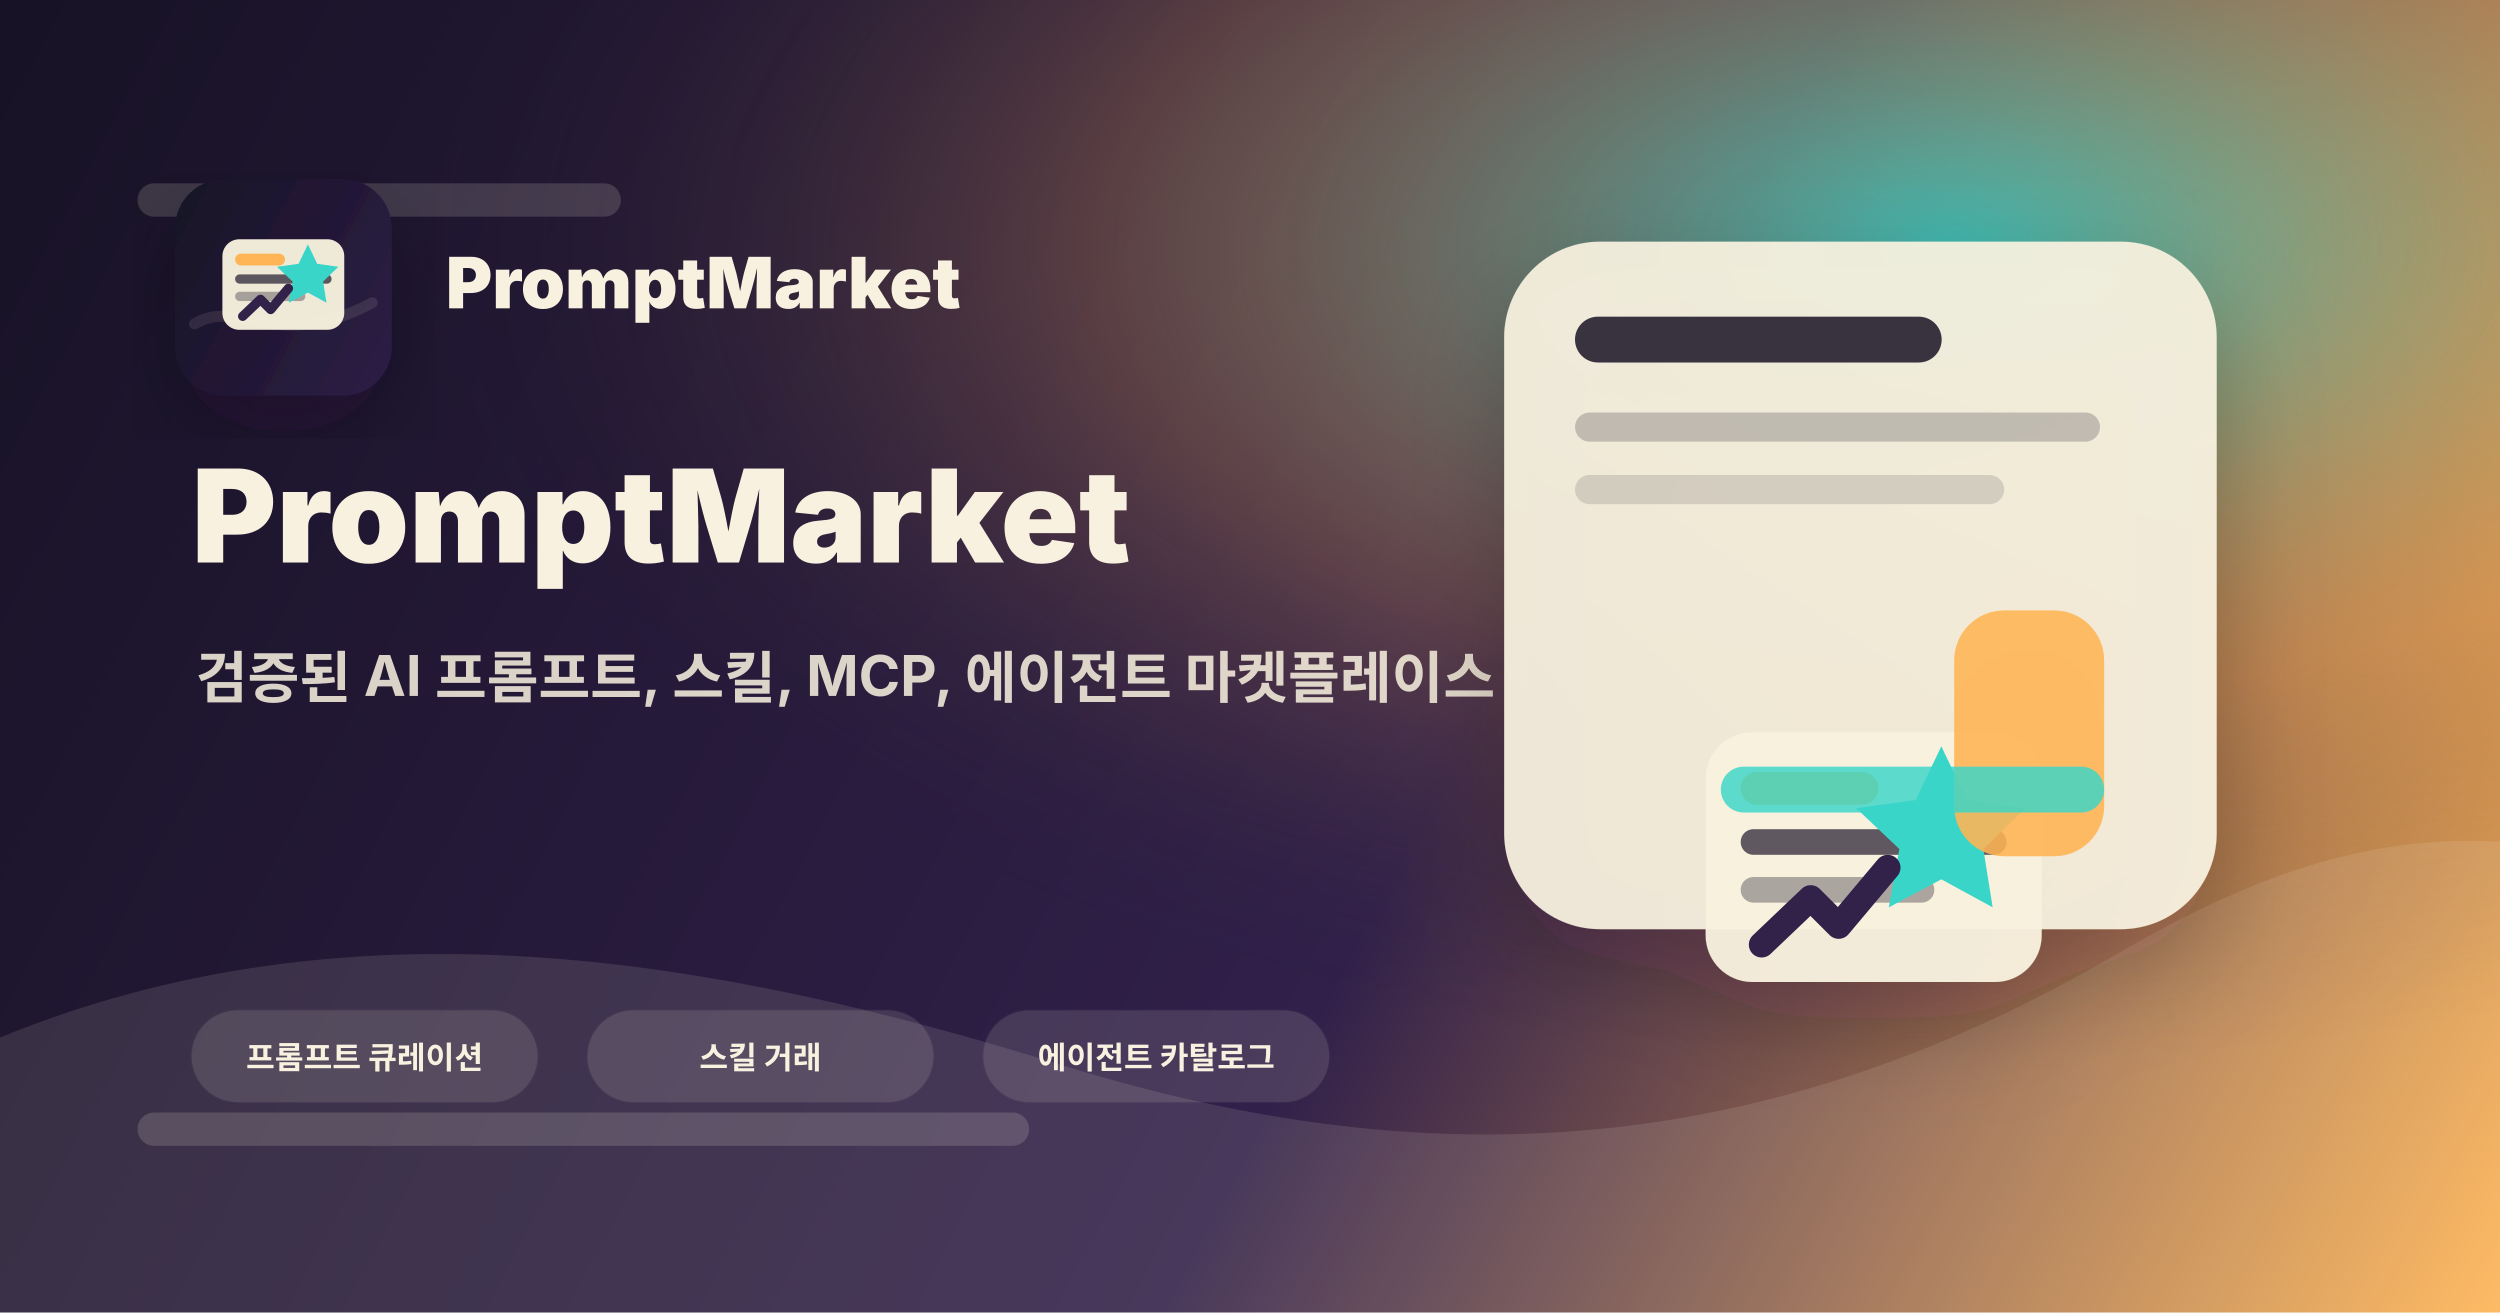
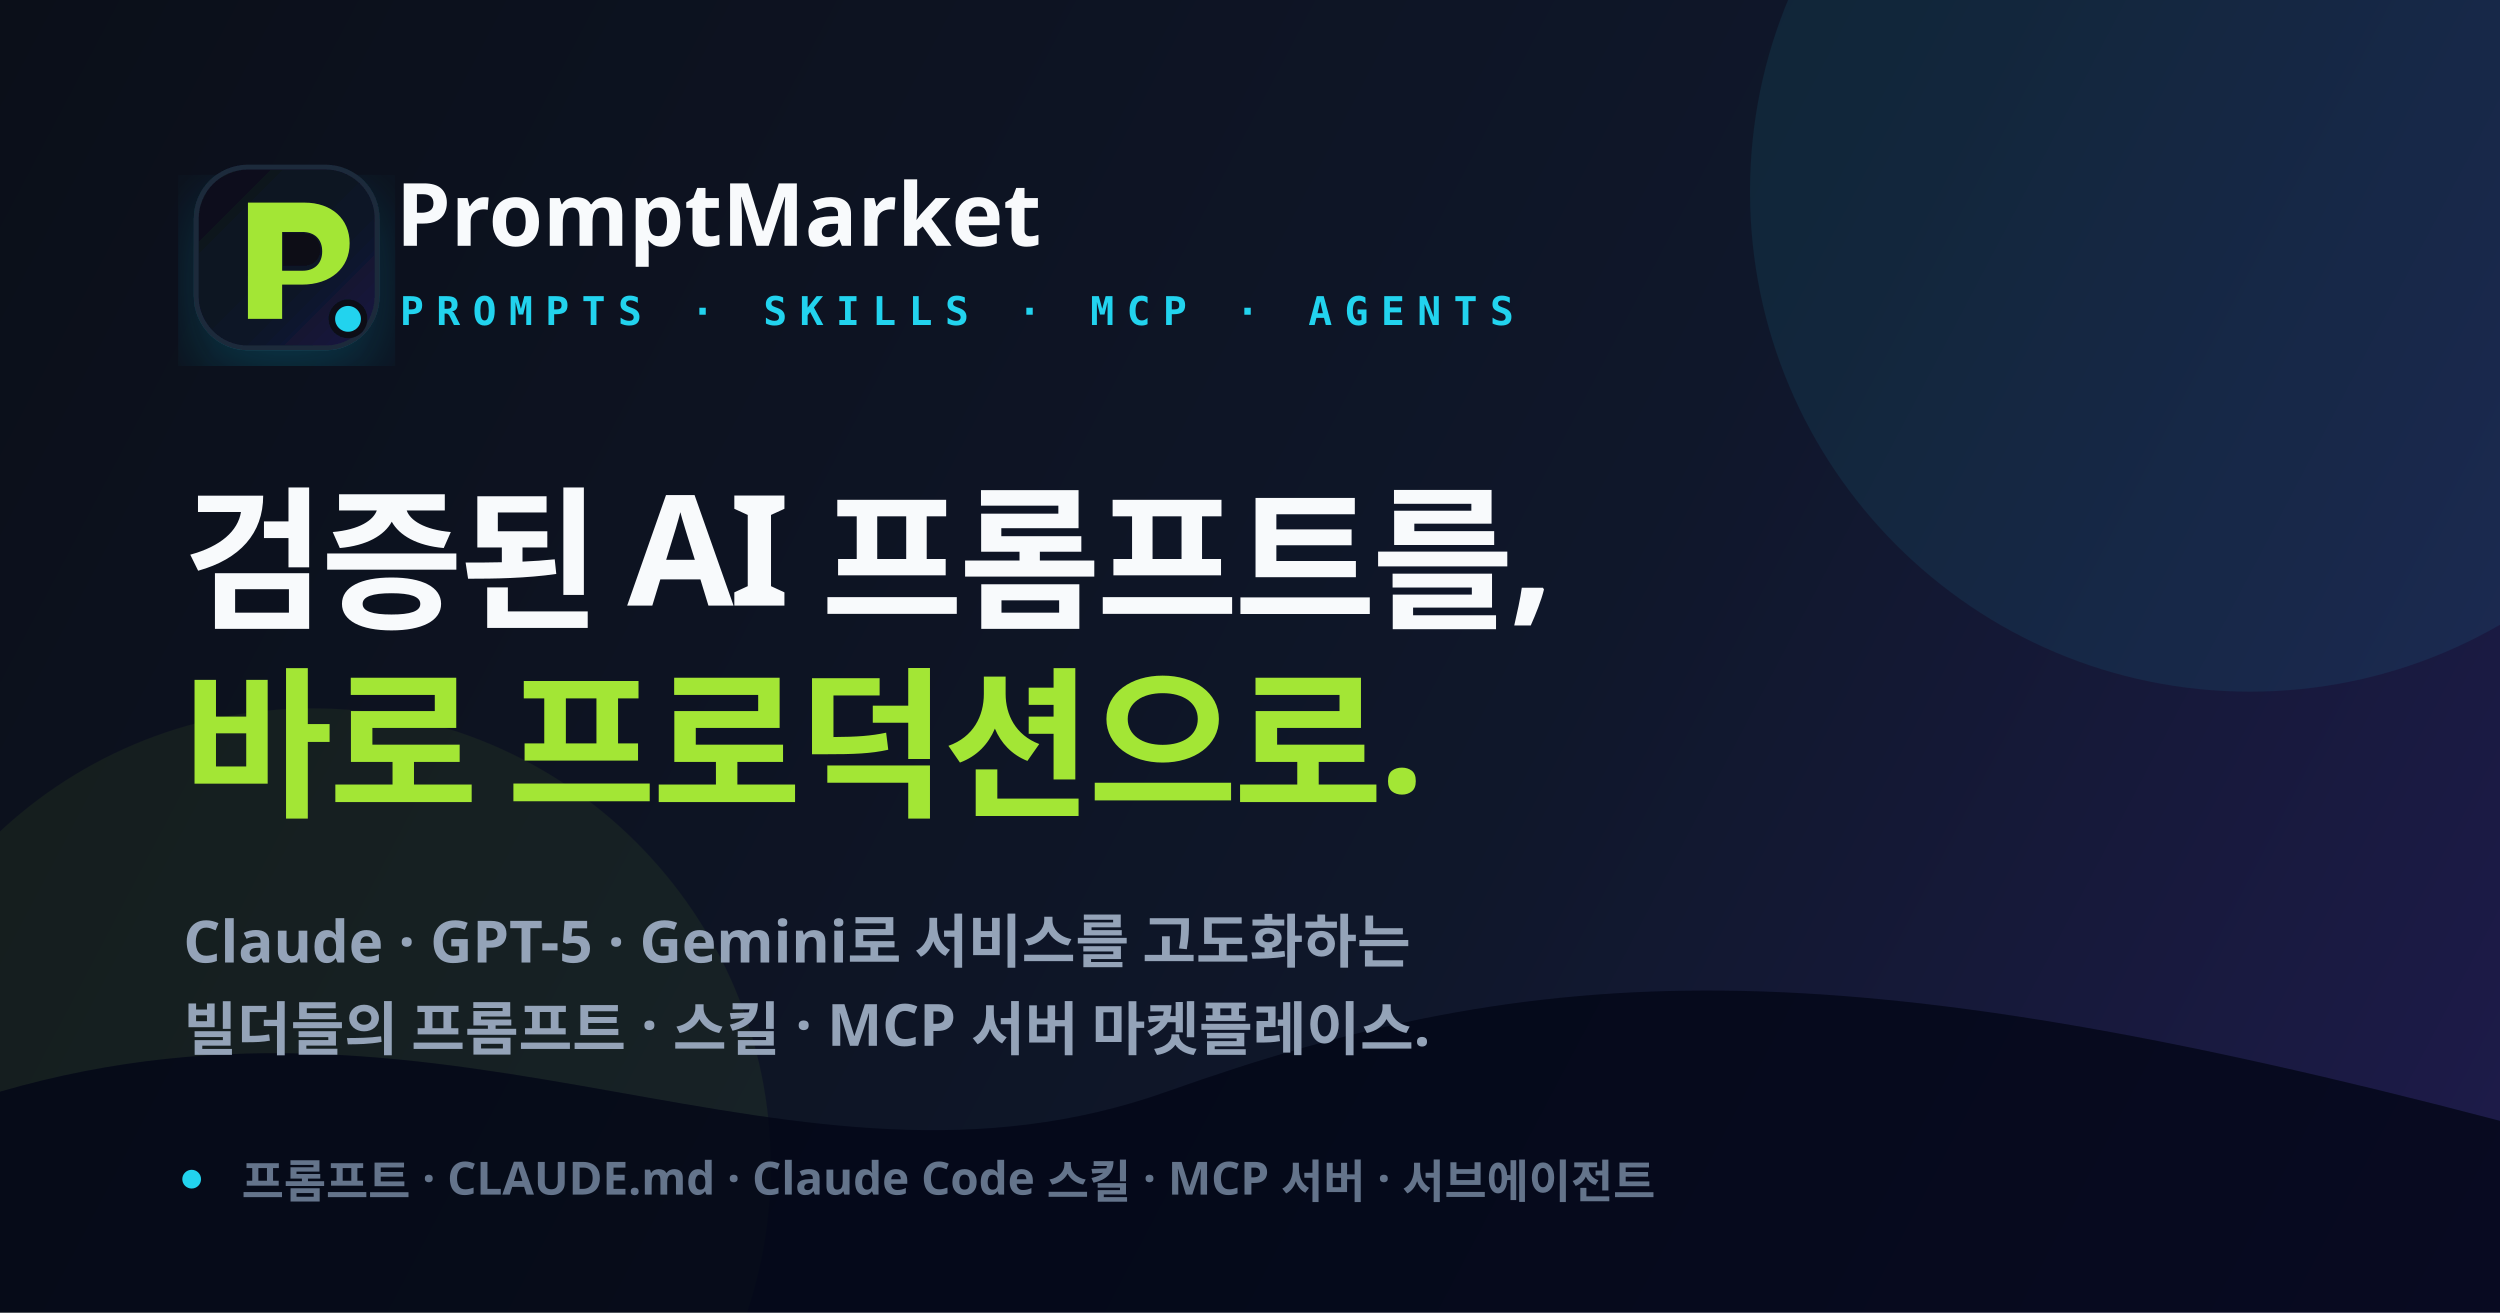
- <svg xmlns="http://www.w3.org/2000/svg" width="1200" height="630" viewBox="0 0 1200 630" role="img" aria-label="PromptMarket">
+ <svg xmlns="http://www.w3.org/2000/svg" viewBox="0 0 1200 630" width="1200" height="630" role="img" aria-label="PromptMarket 공유 이미지">
  <defs>
    <linearGradient id="bg" x1="0" y1="0" x2="1200" y2="630" gradientUnits="userSpaceOnUse">
-       <stop stop-color="#171225" />
-       <stop offset=".58" stop-color="#31204a" />
-       <stop offset="1" stop-color="#ffb454" />
+       <stop stop-color="#0b0f19" />
+       <stop offset="0.6" stop-color="#0f172a" />
+       <stop offset="1" stop-color="#1e1b4b" />
    </linearGradient>
-     <radialGradient id="halo" cx="78%" cy="19%" r="62%">
-       <stop stop-color="#39d5c8" stop-opacity=".82" />
-       <stop offset=".56" stop-color="#ffb454" stop-opacity=".22" />
-       <stop offset="1" stop-color="#171225" stop-opacity="0" />
-     </radialGradient>
-     <filter id="soft" x="-20%" y="-20%" width="140%" height="140%">
-       <feDropShadow dx="0" dy="18" stdDeviation="24" flood-color="#171225" flood-opacity=".26" />
+     <linearGradient id="volt" x1="88" y1="120" x2="560" y2="380" gradientUnits="userSpaceOnUse">
+       <stop stop-color="#a3e635" />
+       <stop offset="1" stop-color="#22d3ee" />
+     </linearGradient>
+     <linearGradient id="tile" x1="0" y1="0" x2="64" y2="64" gradientUnits="userSpaceOnUse">
+       <stop stop-color="#0b0f19" />
+       <stop offset="0.6" stop-color="#0d1527" />
+       <stop offset="1" stop-color="#1e1b4b" />
+     </linearGradient>
+     <filter id="glow" x="-10%" y="-10%" width="120%" height="120%">
+       <feDropShadow dx="0" dy="8" stdDeviation="12" flood-color="#06b6d4" flood-opacity="0.25" />
    </filter>
  </defs>
  <rect width="1200" height="630" fill="url(#bg)" />
-   <rect width="1200" height="630" fill="url(#halo)" />
-   <path d="M0 498C166 430 340 458 512 512c176 54 336 44 504-54 72-42 126-57 184-54v226H0Z" fill="#f8f1df" opacity=".12" />
-   <path d="M74 96h216M74 542h412" stroke="#f8f1df" stroke-opacity=".16" stroke-width="16" stroke-linecap="round" />
-   <g transform="translate(84 86)" filter="url(#soft)">
-     <svg width="104" height="104" viewBox="0 0 512 512">
-       <rect width="512" height="512" rx="116" fill="url(#bg)" />
-       <rect width="512" height="512" rx="116" fill="url(#glow)" />
-       <path d="M46 342C154 278 238 414 466 292" fill="none" stroke="#f8f1df" stroke-opacity=".1" stroke-width="26" stroke-linecap="round" />
-       <g filter="url(#shadow)">
-         <g transform="translate(0 0) scale(1)">
-           <rect x="112" y="142" width="288" height="214" rx="40" fill="#f8f1df" opacity=".96" />
-           <rect x="142" y="176" width="118" height="28" rx="14" fill="#ffb454" />
-           <rect x="142" y="225" width="228" height="22" rx="11" fill="#171225" opacity=".68" />
-           <rect x="142" y="266" width="166" height="22" rx="11" fill="#171225" opacity=".34" />
-           <path d="M314 154l22 46 50 7-36 35 8 50-44-24-45 24 9-50-37-35 51-7z" fill="#39d5c8" />
-           <path d="M160 324l42-40 24 24 42-50" fill="none" stroke="#31204a" stroke-width="22" stroke-linecap="round" stroke-linejoin="round" />
-         </g>
-       </g>
-     </svg>
+   <circle cx="1080" cy="92" r="240" fill="#22d3ee" opacity="0.08" />
+   <circle cx="150" cy="560" r="220" fill="#a3e635" opacity="0.06" />
+   <path d="M0 524C220 460 380 588 560 524s320-70 640 14v92H0Z" fill="#020617" opacity="0.8" />
+   <g transform="translate(88 74) scale(1.55)" filter="url(#glow)">
+     <rect x="4" y="4" width="56" height="56" rx="16" fill="url(#tile)" stroke="#1e293b" stroke-width="1.5" />
+     <path d="M20 15h17.5c8.5 0 14 5.1 14 12.6 0 7.7-5.9 12.8-14.8 12.8H30.6V51H20V15Zm10.6 9.1v12h6.3c3.7 0 6.1-2.2 6.1-6s-2.4-6-6.1-6h-6.3Z" fill="url(#volt)" />
+     <path d="M31 24.5h6c3.4 0 5.4 1.9 5.4 5.1 0 3.1-2.1 5-5.4 5h-6V24.5Z" fill="#0b0f19" />
+     <circle cx="51" cy="51" r="5" fill="#22d3ee" stroke="#0b0f19" stroke-width="2" />
  </g>
-   <text x="214" y="148" font-family="Inter, Pretendard, system-ui, -apple-system, BlinkMacSystemFont, 'Segoe UI', sans-serif" font-size="34" font-weight="900" fill="#f8f1df">PromptMarket</text>
-   <text x="92" y="270" font-family="Inter, Pretendard, system-ui, -apple-system, BlinkMacSystemFont, 'Segoe UI', sans-serif" font-size="62" font-weight="900" fill="#f8f1df">PromptMarket</text>
-   <text x="94" y="335" font-family="Pretendard, system-ui, -apple-system, BlinkMacSystemFont, 'Segoe UI', sans-serif" font-size="27" font-weight="700" fill="#f8f1df" opacity=".86">검증된 AI 프롬프트, 스킬, MCP, 에이전트 마켓플레이스</text>
-   <g transform="translate(92 485)">
-     <rect width="166" height="44" rx="22" fill="#f8f1df" opacity=".13" stroke="#f8f1df" stroke-opacity=".26" />
-     <text x="83" y="28" text-anchor="middle" font-size="15" font-weight="800" fill="#f8f1df">프롬프트 큐레이션</text>
-   </g>
-   <g transform="translate(282 485)">
-     <rect width="166" height="44" rx="22" fill="#f8f1df" opacity=".13" stroke="#f8f1df" stroke-opacity=".26" />
-     <text x="83" y="28" text-anchor="middle" font-size="15" font-weight="800" fill="#f8f1df">스킬 거래</text>
-   </g>
-   <g transform="translate(472 485)">
-     <rect width="166" height="44" rx="22" fill="#f8f1df" opacity=".13" stroke="#f8f1df" stroke-opacity=".26" />
-     <text x="83" y="28" text-anchor="middle" font-size="15" font-weight="800" fill="#f8f1df">에이전트 카탈로그</text>
-   </g>
-   <g filter="url(#soft)">
-     <g transform="translate(722 116)">
-       <rect width="342" height="330" rx="46" fill="#f8f1df" opacity=".94" />
-       <rect x="34" y="36" width="176" height="22" rx="11" fill="#171225" opacity=".84" />
-       <rect x="34" y="82" width="252" height="14" rx="7" fill="#171225" opacity=".22" />
-       <rect x="34" y="112" width="206" height="14" rx="7" fill="#171225" opacity=".14" />
-       <g transform="translate(34 156) scale(.56)">
-         <g transform="translate(0 0) scale(1)">
-           <rect x="112" y="142" width="288" height="214" rx="40" fill="#f8f1df" opacity=".96" />
-           <rect x="142" y="176" width="118" height="28" rx="14" fill="#ffb454" />
-           <rect x="142" y="225" width="228" height="22" rx="11" fill="#171225" opacity=".68" />
-           <rect x="142" y="266" width="166" height="22" rx="11" fill="#171225" opacity=".34" />
-           <path d="M314 154l22 46 50 7-36 35 8 50-44-24-45 24 9-50-37-35 51-7z" fill="#39d5c8" />
-           <path d="M160 324l42-40 24 24 42-50" fill="none" stroke="#31204a" stroke-width="22" stroke-linecap="round" stroke-linejoin="round" />
-         </g>
-       </g>
-       <rect x="216" y="177" width="72" height="118" rx="24" fill="#ffb454" opacity=".88" />
-       <rect x="104" y="252" width="184" height="22" rx="11" fill="#39d5c8" opacity=".82" />
-     </g>
-   </g>
+   <text x="190" y="118" fill="#f8fafc" font-size="42" font-weight="800" font-family="Pretendard, Apple SD Gothic Neo, system-ui, sans-serif">PromptMarket</text>
+   <text x="192" y="156" fill="#22d3ee" font-size="19" font-weight="700" letter-spacing="6" font-family="JetBrains Mono, ui-monospace, monospace">PROMPTS · SKILLS · MCP · AGENTS</text>
+   <text x="88" y="296" fill="#f8fafc" font-size="74" font-weight="800" letter-spacing="-2" font-family="Pretendard, Apple SD Gothic Neo, system-ui, sans-serif">검증된 AI 프롬프트를,</text>
+   <text x="88" y="386" fill="#a3e635" font-size="78" font-weight="900" letter-spacing="-2" font-family="Pretendard, Apple SD Gothic Neo, system-ui, sans-serif">바로 프로덕션으로.</text>
+   <text x="88" y="462" fill="#94a3b8" font-size="28" font-weight="600" font-family="Pretendard, Apple SD Gothic Neo, system-ui, sans-serif">Claude · GPT-5 · Gemini로 서비스를 고도화하는</text>
+   <text x="88" y="504" fill="#94a3b8" font-size="28" font-weight="600" font-family="Pretendard, Apple SD Gothic Neo, system-ui, sans-serif">빌더들의 프롬프트 · 스킬 · MCP 서버 마켓플레이스.</text>
+   <circle cx="92" cy="566" r="4.5" fill="#22d3ee" />
+   <text x="116" y="575" fill="#64748b" font-size="22" font-weight="600" font-family="Pretendard, Apple SD Gothic Neo, system-ui, sans-serif">프롬프트 · CLAUDE.md · Claude Code 스킬 · MCP 서버 · 서브에이전트</text>
</svg>
